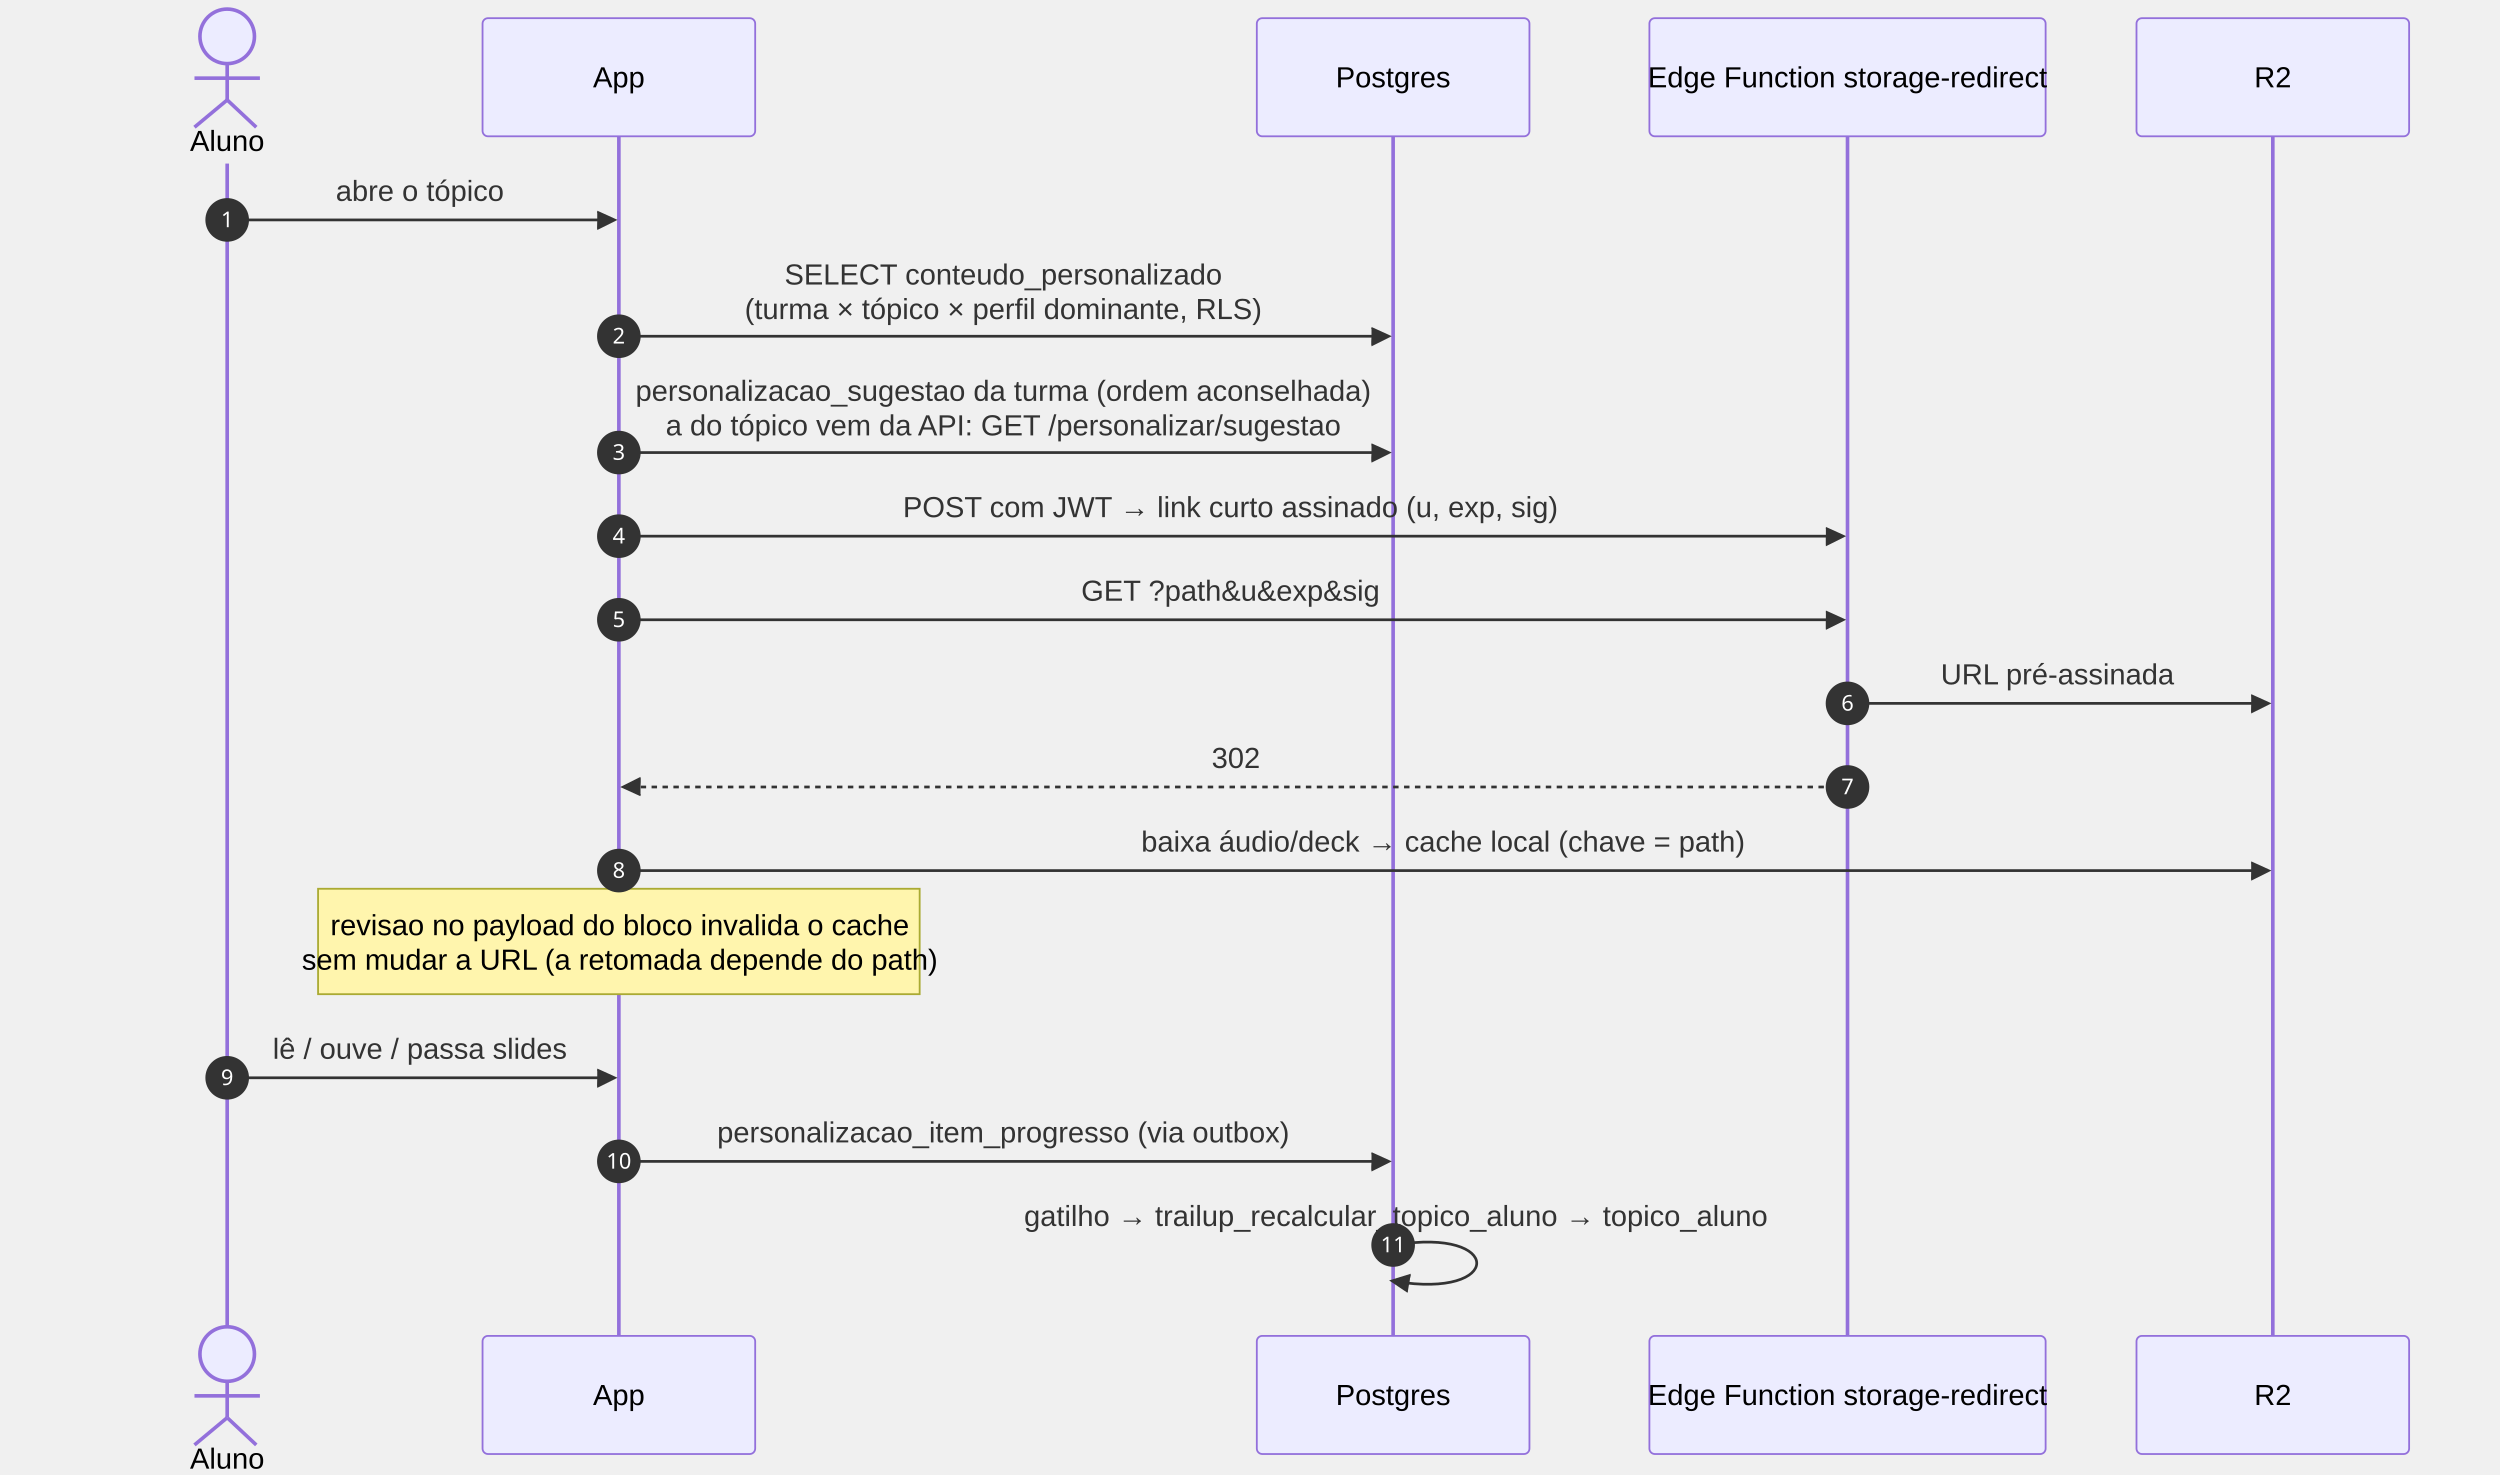
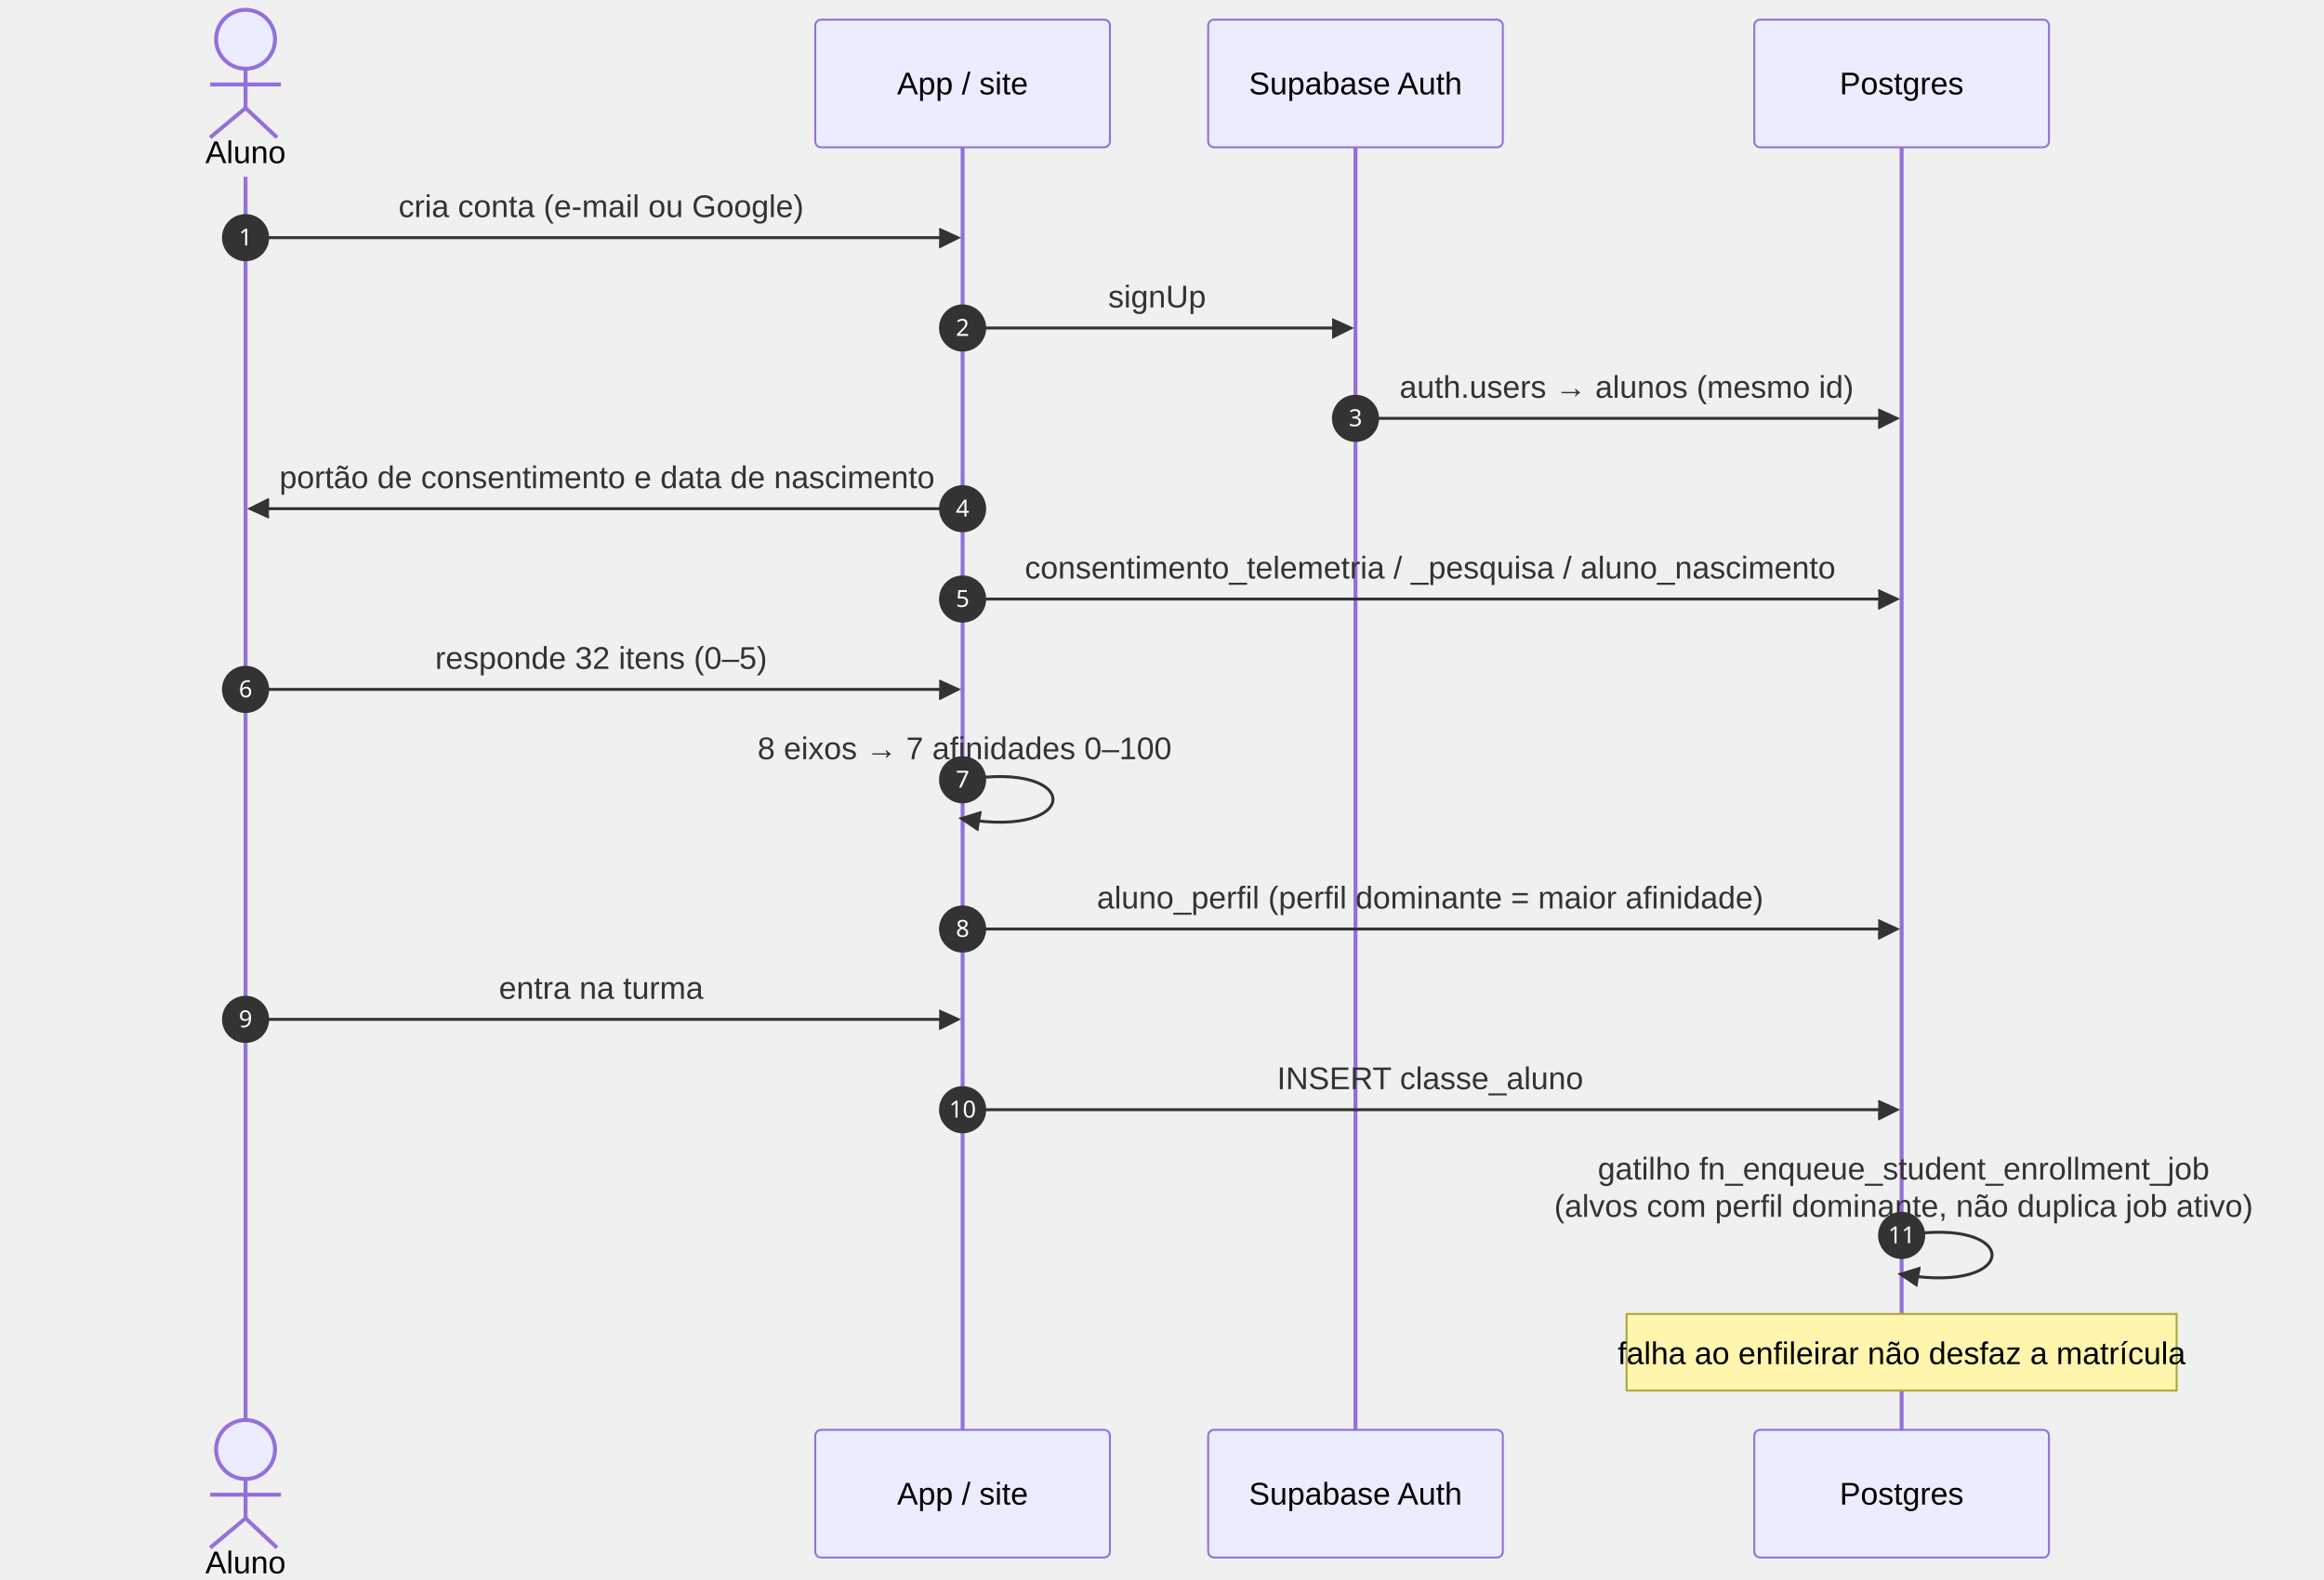
- <svg xmlns="http://www.w3.org/2000/svg" id="my-svg" width="100%" style="max-width: 1375.5px; background-color: white;" viewBox="-50 -10 1375.5 811" role="graphics-document document" aria-roledescription="sequence">
+ <svg xmlns="http://www.w3.org/2000/svg" id="my-svg" width="100%" style="max-width: 1183px; background-color: white;" viewBox="-50 -10 1183 804" role="graphics-document document" aria-roledescription="sequence">
  <g>
-     <rect x="1125.5" y="725" fill="#eaeaea" stroke="#666" width="150" height="65" name="R2" rx="3" ry="3" class="actor actor-bottom" />
-     <text x="1200.5" y="757.5" dominant-baseline="central" alignment-baseline="central" class="actor actor-box" style="text-anchor: middle; font-size: 16px; font-weight: 400;">
-       <tspan x="1200.5" dy="0">R2</tspan>
+     <rect x="843" y="718" fill="#eaeaea" stroke="#666" width="150" height="65" name="DB" rx="3" ry="3" class="actor actor-bottom" />
+     <text x="918" y="750.5" dominant-baseline="central" alignment-baseline="central" class="actor actor-box" style="text-anchor: middle; font-size: 16px; font-weight: 400;">
+       <tspan x="918" dy="0">Postgres</tspan>
    </text>
  </g>
  <g>
-     <rect x="857.5" y="725" fill="#eaeaea" stroke="#666" width="218" height="65" name="EF" rx="3" ry="3" class="actor actor-bottom" />
-     <text x="966.5" y="757.5" dominant-baseline="central" alignment-baseline="central" class="actor actor-box" style="text-anchor: middle; font-size: 16px; font-weight: 400;">
-       <tspan x="966.5" dy="0">Edge Function storage-redirect</tspan>
+     <rect x="565" y="718" fill="#eaeaea" stroke="#666" width="150" height="65" name="AUTH" rx="3" ry="3" class="actor actor-bottom" />
+     <text x="640" y="750.5" dominant-baseline="central" alignment-baseline="central" class="actor actor-box" style="text-anchor: middle; font-size: 16px; font-weight: 400;">
+       <tspan x="640" dy="0">Supabase Auth</tspan>
    </text>
  </g>
  <g>
-     <rect x="641.5" y="725" fill="#eaeaea" stroke="#666" width="150" height="65" name="DB" rx="3" ry="3" class="actor actor-bottom" />
-     <text x="716.5" y="757.5" dominant-baseline="central" alignment-baseline="central" class="actor actor-box" style="text-anchor: middle; font-size: 16px; font-weight: 400;">
-       <tspan x="716.5" dy="0">Postgres</tspan>
-     </text>
-   </g>
-   <g>
-     <rect x="215.5" y="725" fill="#eaeaea" stroke="#666" width="150" height="65" name="APP" rx="3" ry="3" class="actor actor-bottom" />
-     <text x="290.5" y="757.5" dominant-baseline="central" alignment-baseline="central" class="actor actor-box" style="text-anchor: middle; font-size: 16px; font-weight: 400;">
-       <tspan x="290.5" dy="0">App</tspan>
+     <rect x="365" y="718" fill="#eaeaea" stroke="#666" width="150" height="65" name="APP" rx="3" ry="3" class="actor actor-bottom" />
+     <text x="440" y="750.5" dominant-baseline="central" alignment-baseline="central" class="actor actor-box" style="text-anchor: middle; font-size: 16px; font-weight: 400;">
+       <tspan x="440" dy="0">App / site</tspan>
    </text>
  </g>
  <g />
  <g>
-     <line id="actor4" x1="1200.5" y1="65" x2="1200.5" y2="725" class="actor-line 200" stroke-width="0.5px" stroke="#999" name="R2" data-et="life-line" data-id="R2" />
-     <g id="root-4" data-et="participant" data-type="participant" data-id="R2">
-       <rect x="1125.5" y="0" fill="#eaeaea" stroke="#666" width="150" height="65" name="R2" rx="3" ry="3" class="actor actor-top" />
-       <text x="1200.5" y="32.5" dominant-baseline="central" alignment-baseline="central" class="actor actor-box" style="text-anchor: middle; font-size: 16px; font-weight: 400;">
-         <tspan x="1200.5" dy="0">R2</tspan>
+     <line id="actor3" x1="918" y1="65" x2="918" y2="718" class="actor-line 200" stroke-width="0.5px" stroke="#999" name="DB" data-et="life-line" data-id="DB" />
+     <g id="root-3" data-et="participant" data-type="participant" data-id="DB">
+       <rect x="843" y="0" fill="#eaeaea" stroke="#666" width="150" height="65" name="DB" rx="3" ry="3" class="actor actor-top" />
+       <text x="918" y="32.5" dominant-baseline="central" alignment-baseline="central" class="actor actor-box" style="text-anchor: middle; font-size: 16px; font-weight: 400;">
+         <tspan x="918" dy="0">Postgres</tspan>
      </text>
    </g>
  </g>
  <g>
-     <line id="actor3" x1="966.5" y1="65" x2="966.5" y2="725" class="actor-line 200" stroke-width="0.5px" stroke="#999" name="EF" data-et="life-line" data-id="EF" />
-     <g id="root-3" data-et="participant" data-type="participant" data-id="EF">
-       <rect x="857.5" y="0" fill="#eaeaea" stroke="#666" width="218" height="65" name="EF" rx="3" ry="3" class="actor actor-top" />
-       <text x="966.5" y="32.5" dominant-baseline="central" alignment-baseline="central" class="actor actor-box" style="text-anchor: middle; font-size: 16px; font-weight: 400;">
-         <tspan x="966.5" dy="0">Edge Function storage-redirect</tspan>
+     <line id="actor2" x1="640" y1="65" x2="640" y2="718" class="actor-line 200" stroke-width="0.5px" stroke="#999" name="AUTH" data-et="life-line" data-id="AUTH" />
+     <g id="root-2" data-et="participant" data-type="participant" data-id="AUTH">
+       <rect x="565" y="0" fill="#eaeaea" stroke="#666" width="150" height="65" name="AUTH" rx="3" ry="3" class="actor actor-top" />
+       <text x="640" y="32.5" dominant-baseline="central" alignment-baseline="central" class="actor actor-box" style="text-anchor: middle; font-size: 16px; font-weight: 400;">
+         <tspan x="640" dy="0">Supabase Auth</tspan>
      </text>
    </g>
  </g>
  <g>
-     <line id="actor2" x1="716.5" y1="65" x2="716.5" y2="725" class="actor-line 200" stroke-width="0.5px" stroke="#999" name="DB" data-et="life-line" data-id="DB" />
-     <g id="root-2" data-et="participant" data-type="participant" data-id="DB">
-       <rect x="641.5" y="0" fill="#eaeaea" stroke="#666" width="150" height="65" name="DB" rx="3" ry="3" class="actor actor-top" />
-       <text x="716.5" y="32.5" dominant-baseline="central" alignment-baseline="central" class="actor actor-box" style="text-anchor: middle; font-size: 16px; font-weight: 400;">
-         <tspan x="716.5" dy="0">Postgres</tspan>
+     <line id="actor1" x1="440" y1="65" x2="440" y2="718" class="actor-line 200" stroke-width="0.5px" stroke="#999" name="APP" data-et="life-line" data-id="APP" />
+     <g id="root-1" data-et="participant" data-type="participant" data-id="APP">
+       <rect x="365" y="0" fill="#eaeaea" stroke="#666" width="150" height="65" name="APP" rx="3" ry="3" class="actor actor-top" />
+       <text x="440" y="32.5" dominant-baseline="central" alignment-baseline="central" class="actor actor-box" style="text-anchor: middle; font-size: 16px; font-weight: 400;">
+         <tspan x="440" dy="0">App / site</tspan>
      </text>
    </g>
  </g>
  <g>
-     <line id="actor1" x1="290.5" y1="65" x2="290.5" y2="725" class="actor-line 200" stroke-width="0.5px" stroke="#999" name="APP" data-et="life-line" data-id="APP" />
-     <g id="root-1" data-et="participant" data-type="participant" data-id="APP">
-       <rect x="215.5" y="0" fill="#eaeaea" stroke="#666" width="150" height="65" name="APP" rx="3" ry="3" class="actor actor-top" />
-       <text x="290.5" y="32.5" dominant-baseline="central" alignment-baseline="central" class="actor actor-box" style="text-anchor: middle; font-size: 16px; font-weight: 400;">
-         <tspan x="290.5" dy="0">App</tspan>
-       </text>
-     </g>
-   </g>
-   <g>
-     <line id="actor0" x1="75" y1="80" x2="75" y2="725" class="actor-line 200" stroke-width="0.5px" stroke="#999" name="Al" data-et="life-line" data-id="Al" />
+     <line id="actor0" x1="75" y1="80" x2="75" y2="718" class="actor-line 200" stroke-width="0.5px" stroke="#999" name="Al" data-et="life-line" data-id="Al" />
  </g>
  <style>#my-svg{font-family:"trebuchet ms",verdana,arial,sans-serif;font-size:16px;fill:#333;}@keyframes edge-animation-frame{from{stroke-dashoffset:0;}}@keyframes dash{to{stroke-dashoffset:0;}}#my-svg .edge-animation-slow{stroke-dasharray:9,5!important;stroke-dashoffset:900;animation:dash 50s linear infinite;stroke-linecap:round;}#my-svg .edge-animation-fast{stroke-dasharray:9,5!important;stroke-dashoffset:900;animation:dash 20s linear infinite;stroke-linecap:round;}#my-svg .error-icon{fill:#552222;}#my-svg .error-text{fill:#552222;stroke:#552222;}#my-svg .edge-thickness-normal{stroke-width:1px;}#my-svg .edge-thickness-thick{stroke-width:3.5px;}#my-svg .edge-pattern-solid{stroke-dasharray:0;}#my-svg .edge-thickness-invisible{stroke-width:0;fill:none;}#my-svg .edge-pattern-dashed{stroke-dasharray:3;}#my-svg .edge-pattern-dotted{stroke-dasharray:2;}#my-svg .marker{fill:#333333;stroke:#333333;}#my-svg .marker.cross{stroke:#333333;}#my-svg svg{font-family:"trebuchet ms",verdana,arial,sans-serif;font-size:16px;}#my-svg p{margin:0;}#my-svg .actor{stroke:#9370DB;fill:#ECECFF;stroke-width:1;}#my-svg rect.actor.outer-path[data-look="neo"]{filter:drop-shadow(1px 2px 2px rgba(185, 185, 185, 1));}#my-svg rect.note[data-look="neo"]{stroke:#aaaa33;fill:#fff5ad;filter:drop-shadow(1px 2px 2px rgba(185, 185, 185, 1));}#my-svg text.actor&gt;tspan{fill:black;stroke:none;}#my-svg .actor-line{stroke:#9370DB;}#my-svg .innerArc{stroke-width:1.5;stroke-dasharray:none;}#my-svg .messageLine0{stroke-width:1.5;stroke-dasharray:none;stroke:#333;}#my-svg .messageLine1{stroke-width:1.5;stroke-dasharray:2,2;stroke:#333;}#my-svg [id$="-arrowhead"] path{fill:#333;stroke:#333;}#my-svg .sequenceNumber{fill:white;}#my-svg [id$="-sequencenumber"]{fill:#333;}#my-svg [id$="-crosshead"] path{fill:#333;stroke:#333;}#my-svg .messageText{fill:#333;stroke:none;}#my-svg .labelBox{stroke:#9370DB;fill:#ECECFF;filter:none;}#my-svg .labelText,#my-svg .labelText&gt;tspan{fill:black;stroke:none;}#my-svg .loopText,#my-svg .loopText&gt;tspan{fill:black;stroke:none;}#my-svg .sectionTitle,#my-svg .sectionTitle&gt;tspan{fill:black;stroke:none;}#my-svg .loopLine{stroke-width:2px;stroke-dasharray:2,2;stroke:#9370DB;fill:#9370DB;}#my-svg .note{stroke:#aaaa33;fill:#fff5ad;}#my-svg .noteText,#my-svg .noteText&gt;tspan{fill:black;stroke:none;font-weight:normal;}#my-svg .activation0{fill:#f4f4f4;stroke:#666;}#my-svg .activation1{fill:#f4f4f4;stroke:#666;}#my-svg .activation2{fill:#f4f4f4;stroke:#666;}#my-svg .actorPopupMenu{position:absolute;}#my-svg .actorPopupMenuPanel{position:absolute;fill:#ECECFF;box-shadow:0px 8px 16px 0px rgba(0,0,0,0.2);filter:drop-shadow(3px 5px 2px rgb(0 0 0 / 0.4));}#my-svg .actor-man circle,#my-svg line{fill:#ECECFF;stroke-width:2px;}#my-svg g rect.rect{filter:drop-shadow(1px 2px 2px rgba(185, 185, 185, 1));stroke:#9370DB;}#my-svg .node .neo-node{stroke:#9370DB;}#my-svg [data-look="neo"].node rect,#my-svg [data-look="neo"].cluster rect,#my-svg [data-look="neo"].node polygon{stroke:#9370DB;filter:drop-shadow(1px 2px 2px rgba(185, 185, 185, 1));}#my-svg [data-look="neo"].swimlane.cluster rect{filter:none;}#my-svg [data-look="neo"].node path{stroke:#9370DB;stroke-width:1px;}#my-svg [data-look="neo"].node .outer-path{filter:drop-shadow(1px 2px 2px rgba(185, 185, 185, 1));}#my-svg [data-look="neo"].node .neo-line path{stroke:#9370DB;filter:none;}#my-svg [data-look="neo"].node circle{stroke:#9370DB;filter:drop-shadow(1px 2px 2px rgba(185, 185, 185, 1));}#my-svg [data-look="neo"].node circle .state-start{fill:#000000;}#my-svg [data-look="neo"].icon-shape .icon{fill:#9370DB;filter:drop-shadow(1px 2px 2px rgba(185, 185, 185, 1));}#my-svg [data-look="neo"].icon-shape .icon-neo path{stroke:#9370DB;filter:drop-shadow(1px 2px 2px rgba(185, 185, 185, 1));}#my-svg :root{--mermaid-font-family:"trebuchet ms",verdana,arial,sans-serif;}</style>
  <g />
  <defs>
    <symbol id="my-svg-computer" width="24" height="24">
      <path transform="scale(.5)" d="M2 2v13h20v-13h-20zm18 11h-16v-9h16v9zm-10.228 6l.466-1h3.524l.467 1h-4.457zm14.228 3h-24l2-6h2.104l-1.33 4h18.45l-1.297-4h2.073l2 6zm-5-10h-14v-7h14v7z" />
    </symbol>
  </defs>
  <defs>
    <symbol id="my-svg-database" fill-rule="evenodd" clip-rule="evenodd">
      <path transform="scale(.5)" d="M12.258.001l.256.004.255.005.253.008.251.01.249.012.247.015.246.016.242.019.241.02.239.023.236.024.233.027.231.028.229.031.225.032.223.034.22.036.217.038.214.04.211.041.208.043.205.045.201.046.198.048.194.05.191.051.187.053.183.054.18.056.175.057.172.059.168.06.163.061.16.063.155.064.15.066.074.033.073.033.071.034.07.034.069.035.068.035.067.035.066.035.064.036.064.036.062.036.06.036.06.037.058.037.058.037.055.038.055.038.053.038.052.038.051.039.05.039.048.039.047.039.045.04.044.04.043.04.041.04.04.041.039.041.037.041.036.041.034.041.033.042.032.042.03.042.029.042.027.042.026.043.024.043.023.043.021.043.02.043.018.044.017.043.015.044.013.044.012.044.011.045.009.044.007.045.006.045.004.045.002.045.001.045v17l-.001.045-.002.045-.004.045-.006.045-.007.045-.009.044-.011.045-.012.044-.013.044-.015.044-.017.043-.018.044-.02.043-.021.043-.023.043-.024.043-.026.043-.027.042-.029.042-.03.042-.032.042-.033.042-.034.041-.036.041-.037.041-.039.041-.04.041-.041.04-.043.04-.044.04-.045.04-.047.039-.048.039-.05.039-.051.039-.052.038-.053.038-.055.038-.055.038-.058.037-.058.037-.06.037-.06.036-.062.036-.064.036-.064.036-.066.035-.067.035-.068.035-.069.035-.07.034-.071.034-.073.033-.074.033-.15.066-.155.064-.16.063-.163.061-.168.06-.172.059-.175.057-.18.056-.183.054-.187.053-.191.051-.194.05-.198.048-.201.046-.205.045-.208.043-.211.041-.214.04-.217.038-.22.036-.223.034-.225.032-.229.031-.231.028-.233.027-.236.024-.239.023-.241.02-.242.019-.246.016-.247.015-.249.012-.251.01-.253.008-.255.005-.256.004-.258.001-.258-.001-.256-.004-.255-.005-.253-.008-.251-.01-.249-.012-.247-.015-.245-.016-.243-.019-.241-.02-.238-.023-.236-.024-.234-.027-.231-.028-.228-.031-.226-.032-.223-.034-.22-.036-.217-.038-.214-.04-.211-.041-.208-.043-.204-.045-.201-.046-.198-.048-.195-.05-.19-.051-.187-.053-.184-.054-.179-.056-.176-.057-.172-.059-.167-.06-.164-.061-.159-.063-.155-.064-.151-.066-.074-.033-.072-.033-.072-.034-.07-.034-.069-.035-.068-.035-.067-.035-.066-.035-.064-.036-.063-.036-.062-.036-.061-.036-.06-.037-.058-.037-.057-.037-.056-.038-.055-.038-.053-.038-.052-.038-.051-.039-.049-.039-.049-.039-.046-.039-.046-.04-.044-.04-.043-.04-.041-.04-.04-.041-.039-.041-.037-.041-.036-.041-.034-.041-.033-.042-.032-.042-.03-.042-.029-.042-.027-.042-.026-.043-.024-.043-.023-.043-.021-.043-.02-.043-.018-.044-.017-.043-.015-.044-.013-.044-.012-.044-.011-.045-.009-.044-.007-.045-.006-.045-.004-.045-.002-.045-.001-.045v-17l.001-.045.002-.045.004-.045.006-.045.007-.045.009-.044.011-.045.012-.044.013-.044.015-.044.017-.043.018-.044.02-.043.021-.043.023-.043.024-.043.026-.043.027-.042.029-.042.03-.042.032-.042.033-.042.034-.041.036-.041.037-.041.039-.041.04-.041.041-.04.043-.04.044-.04.046-.04.046-.039.049-.039.049-.039.051-.039.052-.038.053-.038.055-.038.056-.038.057-.037.058-.037.06-.037.061-.036.062-.036.063-.036.064-.036.066-.035.067-.035.068-.035.069-.035.07-.034.072-.034.072-.033.074-.033.151-.066.155-.064.159-.063.164-.061.167-.06.172-.059.176-.057.179-.056.184-.054.187-.053.19-.051.195-.05.198-.048.201-.046.204-.045.208-.043.211-.041.214-.04.217-.038.22-.036.223-.034.226-.032.228-.031.231-.028.234-.027.236-.024.238-.023.241-.02.243-.019.245-.016.247-.015.249-.012.251-.01.253-.008.255-.005.256-.004.258-.001.258.001zm-9.258 20.499v.01l.001.021.003.021.004.022.005.021.006.022.007.022.009.023.01.022.011.023.012.023.013.023.015.023.016.024.017.023.018.024.019.024.021.024.022.025.023.024.024.025.052.049.056.05.061.051.066.051.07.051.075.051.079.052.084.052.088.052.092.052.097.052.102.051.105.052.11.052.114.051.119.051.123.051.127.05.131.05.135.05.139.048.144.049.147.047.152.047.155.047.16.045.163.045.167.043.171.043.176.041.178.041.183.039.187.039.19.037.194.035.197.035.202.033.204.031.209.03.212.029.216.027.219.025.222.024.226.021.23.02.233.018.236.016.24.015.243.012.246.01.249.008.253.005.256.004.259.001.26-.001.257-.004.254-.005.25-.008.247-.011.244-.012.241-.014.237-.016.233-.018.231-.021.226-.021.224-.024.22-.026.216-.027.212-.028.21-.031.205-.031.202-.034.198-.034.194-.036.191-.037.187-.039.183-.04.179-.04.175-.042.172-.043.168-.044.163-.045.16-.046.155-.046.152-.047.148-.048.143-.049.139-.049.136-.05.131-.05.126-.05.123-.051.118-.052.114-.051.11-.052.106-.052.101-.052.096-.052.092-.052.088-.053.083-.051.079-.052.074-.052.07-.051.065-.051.06-.051.056-.05.051-.05.023-.024.023-.025.021-.024.02-.024.019-.024.018-.024.017-.024.015-.023.014-.024.013-.023.012-.023.01-.023.01-.022.008-.022.006-.022.006-.022.004-.022.004-.021.001-.021.001-.021v-4.127l-.077.055-.08.053-.083.054-.085.053-.087.052-.09.052-.093.051-.095.05-.097.05-.1.049-.102.049-.105.048-.106.047-.109.047-.111.046-.114.045-.115.045-.118.044-.12.043-.122.042-.124.042-.126.041-.128.04-.13.04-.132.038-.134.038-.135.037-.138.037-.139.035-.142.035-.143.034-.144.033-.147.032-.148.031-.15.03-.151.03-.153.029-.154.027-.156.027-.158.026-.159.025-.161.024-.162.023-.163.022-.165.021-.166.02-.167.019-.169.018-.169.017-.171.016-.173.015-.173.014-.175.013-.175.012-.177.011-.178.01-.179.008-.179.008-.181.006-.182.005-.182.004-.184.003-.184.002h-.37l-.184-.002-.184-.003-.182-.004-.182-.005-.181-.006-.179-.008-.179-.008-.178-.01-.176-.011-.176-.012-.175-.013-.173-.014-.172-.015-.171-.016-.17-.017-.169-.018-.167-.019-.166-.02-.165-.021-.163-.022-.162-.023-.161-.024-.159-.025-.157-.026-.156-.027-.155-.027-.153-.029-.151-.03-.15-.03-.148-.031-.146-.032-.145-.033-.143-.034-.141-.035-.14-.035-.137-.037-.136-.037-.134-.038-.132-.038-.13-.04-.128-.04-.126-.041-.124-.042-.122-.042-.12-.044-.117-.043-.116-.045-.113-.045-.112-.046-.109-.047-.106-.047-.105-.048-.102-.049-.1-.049-.097-.05-.095-.05-.093-.052-.09-.051-.087-.052-.085-.053-.083-.054-.08-.054-.077-.054v4.127zm0-5.654v.011l.001.021.003.021.004.021.005.022.006.022.007.022.009.022.01.022.011.023.012.023.013.023.015.024.016.023.017.024.018.024.019.024.021.024.022.024.023.025.024.024.052.05.056.05.061.05.066.051.07.051.075.052.079.051.084.052.088.052.092.052.097.052.102.052.105.052.11.051.114.051.119.052.123.05.127.051.131.05.135.049.139.049.144.048.147.048.152.047.155.046.16.045.163.045.167.044.171.042.176.042.178.04.183.04.187.038.19.037.194.036.197.034.202.033.204.032.209.03.212.028.216.027.219.025.222.024.226.022.23.02.233.018.236.016.24.014.243.012.246.01.249.008.253.006.256.003.259.001.26-.001.257-.003.254-.006.25-.008.247-.01.244-.012.241-.015.237-.016.233-.018.231-.02.226-.022.224-.024.22-.025.216-.027.212-.029.21-.03.205-.032.202-.033.198-.035.194-.036.191-.037.187-.039.183-.039.179-.041.175-.042.172-.043.168-.044.163-.045.16-.045.155-.047.152-.047.148-.048.143-.048.139-.05.136-.049.131-.05.126-.051.123-.051.118-.051.114-.052.11-.052.106-.052.101-.052.096-.052.092-.052.088-.052.083-.052.079-.052.074-.051.07-.052.065-.051.06-.05.056-.051.051-.049.023-.025.023-.024.021-.025.02-.024.019-.024.018-.024.017-.024.015-.023.014-.023.013-.024.012-.022.01-.023.01-.023.008-.022.006-.022.006-.022.004-.021.004-.022.001-.021.001-.021v-4.139l-.077.054-.08.054-.083.054-.085.052-.087.053-.09.051-.093.051-.095.051-.097.05-.1.049-.102.049-.105.048-.106.047-.109.047-.111.046-.114.045-.115.044-.118.044-.12.044-.122.042-.124.042-.126.041-.128.04-.13.039-.132.039-.134.038-.135.037-.138.036-.139.036-.142.035-.143.033-.144.033-.147.033-.148.031-.15.03-.151.03-.153.028-.154.028-.156.027-.158.026-.159.025-.161.024-.162.023-.163.022-.165.021-.166.02-.167.019-.169.018-.169.017-.171.016-.173.015-.173.014-.175.013-.175.012-.177.011-.178.009-.179.009-.179.007-.181.007-.182.005-.182.004-.184.003-.184.002h-.37l-.184-.002-.184-.003-.182-.004-.182-.005-.181-.007-.179-.007-.179-.009-.178-.009-.176-.011-.176-.012-.175-.013-.173-.014-.172-.015-.171-.016-.17-.017-.169-.018-.167-.019-.166-.02-.165-.021-.163-.022-.162-.023-.161-.024-.159-.025-.157-.026-.156-.027-.155-.028-.153-.028-.151-.03-.15-.03-.148-.031-.146-.033-.145-.033-.143-.033-.141-.035-.14-.036-.137-.036-.136-.037-.134-.038-.132-.039-.13-.039-.128-.04-.126-.041-.124-.042-.122-.043-.12-.043-.117-.044-.116-.044-.113-.046-.112-.046-.109-.046-.106-.047-.105-.048-.102-.049-.1-.049-.097-.05-.095-.051-.093-.051-.09-.051-.087-.053-.085-.052-.083-.054-.08-.054-.077-.054v4.139zm0-5.666v.011l.001.02.003.022.004.021.005.022.006.021.007.022.009.023.01.022.011.023.012.023.013.023.015.023.016.024.017.024.018.023.019.024.021.025.022.024.023.024.024.025.052.05.056.05.061.05.066.051.07.051.075.052.079.051.084.052.088.052.092.052.097.052.102.052.105.051.11.052.114.051.119.051.123.051.127.05.131.05.135.05.139.049.144.048.147.048.152.047.155.046.16.045.163.045.167.043.171.043.176.042.178.04.183.04.187.038.19.037.194.036.197.034.202.033.204.032.209.03.212.028.216.027.219.025.222.024.226.021.23.02.233.018.236.017.24.014.243.012.246.01.249.008.253.006.256.003.259.001.26-.001.257-.003.254-.006.25-.008.247-.01.244-.013.241-.014.237-.016.233-.018.231-.02.226-.022.224-.024.22-.025.216-.027.212-.029.21-.03.205-.032.202-.033.198-.035.194-.036.191-.037.187-.039.183-.039.179-.041.175-.042.172-.043.168-.044.163-.045.16-.045.155-.047.152-.047.148-.048.143-.049.139-.049.136-.049.131-.051.126-.05.123-.051.118-.052.114-.051.11-.052.106-.052.101-.052.096-.052.092-.052.088-.052.083-.052.079-.052.074-.052.07-.051.065-.051.06-.051.056-.05.051-.049.023-.025.023-.025.021-.024.02-.024.019-.024.018-.024.017-.024.015-.023.014-.024.013-.023.012-.023.01-.022.01-.023.008-.022.006-.022.006-.022.004-.022.004-.021.001-.021.001-.021v-4.153l-.077.054-.08.054-.083.053-.085.053-.087.053-.09.051-.093.051-.095.051-.097.05-.1.049-.102.048-.105.048-.106.048-.109.046-.111.046-.114.046-.115.044-.118.044-.12.043-.122.043-.124.042-.126.041-.128.04-.13.039-.132.039-.134.038-.135.037-.138.036-.139.036-.142.034-.143.034-.144.033-.147.032-.148.032-.15.03-.151.03-.153.028-.154.028-.156.027-.158.026-.159.024-.161.024-.162.023-.163.023-.165.021-.166.02-.167.019-.169.018-.169.017-.171.016-.173.015-.173.014-.175.013-.175.012-.177.01-.178.01-.179.009-.179.007-.181.006-.182.006-.182.004-.184.003-.184.001-.185.001-.185-.001-.184-.001-.184-.003-.182-.004-.182-.006-.181-.006-.179-.007-.179-.009-.178-.01-.176-.01-.176-.012-.175-.013-.173-.014-.172-.015-.171-.016-.17-.017-.169-.018-.167-.019-.166-.02-.165-.021-.163-.023-.162-.023-.161-.024-.159-.024-.157-.026-.156-.027-.155-.028-.153-.028-.151-.03-.15-.03-.148-.032-.146-.032-.145-.033-.143-.034-.141-.034-.14-.036-.137-.036-.136-.037-.134-.038-.132-.039-.13-.039-.128-.041-.126-.041-.124-.041-.122-.043-.12-.043-.117-.044-.116-.044-.113-.046-.112-.046-.109-.046-.106-.048-.105-.048-.102-.048-.1-.05-.097-.049-.095-.051-.093-.051-.09-.052-.087-.052-.085-.053-.083-.053-.08-.054-.077-.054v4.153zm8.74-8.179l-.257.004-.254.005-.25.008-.247.011-.244.012-.241.014-.237.016-.233.018-.231.021-.226.022-.224.023-.22.026-.216.027-.212.028-.21.031-.205.032-.202.033-.198.034-.194.036-.191.038-.187.038-.183.04-.179.041-.175.042-.172.043-.168.043-.163.045-.16.046-.155.046-.152.048-.148.048-.143.048-.139.049-.136.05-.131.05-.126.051-.123.051-.118.051-.114.052-.11.052-.106.052-.101.052-.096.052-.092.052-.088.052-.083.052-.079.052-.074.051-.07.052-.065.051-.06.05-.056.05-.051.05-.023.025-.023.024-.021.024-.02.025-.019.024-.018.024-.017.023-.015.024-.014.023-.013.023-.012.023-.01.023-.01.022-.008.022-.006.023-.006.021-.004.022-.004.021-.001.021-.001.021.001.021.001.021.004.021.004.022.006.021.006.023.008.022.01.022.01.023.012.023.013.023.014.023.015.024.017.023.018.024.019.024.02.025.021.024.023.024.023.025.051.05.056.05.06.05.065.051.07.052.074.051.079.052.083.052.088.052.092.052.096.052.101.052.106.052.11.052.114.052.118.051.123.051.126.051.131.05.136.05.139.049.143.048.148.048.152.048.155.046.16.046.163.045.168.043.172.043.175.042.179.041.183.04.187.038.191.038.194.036.198.034.202.033.205.032.21.031.212.028.216.027.22.026.224.023.226.022.231.021.233.018.237.016.241.014.244.012.247.011.25.008.254.005.257.004.26.001.26-.001.257-.004.254-.005.25-.008.247-.011.244-.012.241-.014.237-.016.233-.018.231-.021.226-.022.224-.023.22-.026.216-.027.212-.028.21-.031.205-.032.202-.033.198-.034.194-.036.191-.038.187-.038.183-.04.179-.041.175-.042.172-.043.168-.043.163-.045.16-.046.155-.046.152-.048.148-.048.143-.048.139-.049.136-.05.131-.05.126-.051.123-.051.118-.051.114-.052.11-.052.106-.052.101-.052.096-.052.092-.052.088-.052.083-.052.079-.052.074-.051.07-.052.065-.051.06-.05.056-.05.051-.05.023-.025.023-.024.021-.024.02-.025.019-.024.018-.024.017-.023.015-.024.014-.023.013-.023.012-.023.01-.023.01-.022.008-.022.006-.023.006-.021.004-.022.004-.021.001-.021.001-.021-.001-.021-.001-.021-.004-.021-.004-.022-.006-.021-.006-.023-.008-.022-.01-.022-.01-.023-.012-.023-.013-.023-.014-.023-.015-.024-.017-.023-.018-.024-.019-.024-.02-.025-.021-.024-.023-.024-.023-.025-.051-.05-.056-.05-.06-.05-.065-.051-.07-.052-.074-.051-.079-.052-.083-.052-.088-.052-.092-.052-.096-.052-.101-.052-.106-.052-.11-.052-.114-.052-.118-.051-.123-.051-.126-.051-.131-.05-.136-.05-.139-.049-.143-.048-.148-.048-.152-.048-.155-.046-.16-.046-.163-.045-.168-.043-.172-.043-.175-.042-.179-.041-.183-.04-.187-.038-.191-.038-.194-.036-.198-.034-.202-.033-.205-.032-.21-.031-.212-.028-.216-.027-.22-.026-.224-.023-.226-.022-.231-.021-.233-.018-.237-.016-.241-.014-.244-.012-.247-.011-.25-.008-.254-.005-.257-.004-.26-.001-.26.001z" />
    </symbol>
  </defs>
  <defs>
    <symbol id="my-svg-clock" width="24" height="24">
      <path transform="scale(.5)" d="M12 2c5.514 0 10 4.486 10 10s-4.486 10-10 10-10-4.486-10-10 4.486-10 10-10zm0-2c-6.627 0-12 5.373-12 12s5.373 12 12 12 12-5.373 12-12-5.373-12-12-12zm5.848 12.459c.202.038.202.333.001.372-1.907.361-6.045 1.111-6.547 1.111-.719 0-1.301-.582-1.301-1.301 0-.512.77-5.447 1.125-7.445.034-.192.312-.181.343.014l.985 6.238 5.394 1.011z" />
    </symbol>
  </defs>
  <defs>
    <marker id="my-svg-arrowhead" refX="7.9" refY="5" markerUnits="userSpaceOnUse" markerWidth="12" markerHeight="12" orient="auto-start-reverse">
      <path d="M -1 0 L 10 5 L 0 10 z" />
    </marker>
  </defs>
  <defs>
    <marker id="my-svg-crosshead" markerWidth="15" markerHeight="8" orient="auto" refX="4" refY="4.5">
      <path fill="none" stroke="#000000" stroke-width="1pt" d="M 1,2 L 6,7 M 6,2 L 1,7" style="stroke-dasharray: 0, 0;" />
    </marker>
  </defs>
  <defs>
    <marker id="my-svg-filled-head" refX="15.5" refY="7" markerWidth="20" markerHeight="28" orient="auto">
      <path d="M 18,7 L9,13 L14,7 L9,1 Z" />
    </marker>
  </defs>
  <defs>
    <marker id="my-svg-sequencenumber" refX="15" refY="15" markerWidth="60" markerHeight="40" orient="auto">
      <circle cx="15" cy="15" r="6" />
    </marker>
  </defs>
  <defs>
    <marker id="my-svg-solidTopArrowHead" refX="7.9" refY="7.25" markerUnits="userSpaceOnUse" markerWidth="12" markerHeight="12" orient="auto-start-reverse">
      <path d="M 0 0 L 10 8 L 0 8 z" />
    </marker>
  </defs>
  <defs>
    <marker id="my-svg-solidBottomArrowHead" refX="7.9" refY="0.75" markerUnits="userSpaceOnUse" markerWidth="12" markerHeight="12" orient="auto-start-reverse">
      <path d="M 0 0 L 10 0 L 0 8 z" />
    </marker>
  </defs>
  <defs>
    <marker id="my-svg-stickTopArrowHead" refX="7.5" refY="7" markerUnits="userSpaceOnUse" markerWidth="12" markerHeight="12" orient="auto-start-reverse">
      <path d="M 0 0 L 7 7" stroke="black" stroke-width="1.5" fill="none" />
    </marker>
  </defs>
  <defs>
    <marker id="my-svg-stickBottomArrowHead" refX="7.5" refY="0" markerUnits="userSpaceOnUse" markerWidth="12" markerHeight="12" orient="auto-start-reverse">
      <path d="M 0 7 L 7 0" stroke="black" stroke-width="1.5" fill="none" />
    </marker>
  </defs>
-   <g data-et="note" data-id="i9">
-     <rect x="125" y="479" fill="#EDF2AE" stroke="#666" width="331" height="58" class="note" />
-     <text x="291" y="484" text-anchor="middle" dominant-baseline="middle" alignment-baseline="middle" class="noteText" dy="1em" style="font-size: 16px; font-weight: 400;">
-       <tspan x="291">revisao no payload do bloco invalida o cache</tspan>
-     </text>
-     <text x="291" y="503" text-anchor="middle" dominant-baseline="middle" alignment-baseline="middle" class="noteText" dy="1em" style="font-size: 16px; font-weight: 400;">
-       <tspan x="291">sem mudar a URL (a retomada depende do path)</tspan>
+   <g data-et="note" data-id="i12">
+     <rect x="778" y="659" fill="#EDF2AE" stroke="#666" width="280" height="39" class="note" />
+     <text x="918" y="664" text-anchor="middle" dominant-baseline="middle" alignment-baseline="middle" class="noteText" dy="1em" style="font-size: 16px; font-weight: 400;">
+       <tspan x="918">falha ao enfileirar não desfaz a matrícula</tspan>
    </text>
  </g>
  <g class="actor-man actor-top" name="Al" data-et="participant" data-type="actor" data-id="Al" style="stroke: rgb(147, 112, 219);">
    <line id="actor-man-torso0" x1="75" y1="25" x2="75" y2="45" />
    <line id="actor-man-arms0" x1="57" y1="33" x2="93" y2="33" />
    <line x1="57" y1="60" x2="75" y2="45" />
    <line x1="75" y1="45" x2="91" y2="60" />
    <circle cx="75" cy="10" r="15" width="150" height="65" />
    <text x="75" y="67.5" dominant-baseline="central" alignment-baseline="central" class="actor actor-man" style="text-anchor: middle; font-size: 16px; font-weight: 400;">
      <tspan x="75" dy="0">Aluno</tspan>
    </text>
  </g>
-   <text x="181" y="80" text-anchor="middle" dominant-baseline="middle" alignment-baseline="middle" class="messageText" dy="1em" style="font-size: 16px; font-weight: 400;">abre o tópico</text>
-   <line x1="82" y1="111" x2="286.5" y2="111" class="messageLine0" data-et="message" data-id="i1" data-from="Al" data-to="APP" stroke-width="2" stroke="none" marker-end="url(#my-svg-arrowhead)" style="fill: none;" />
+   <text x="256" y="80" text-anchor="middle" dominant-baseline="middle" alignment-baseline="middle" class="messageText" dy="1em" style="font-size: 16px; font-weight: 400;">cria conta (e-mail ou Google)</text>
+   <line x1="82" y1="111" x2="436" y2="111" class="messageLine0" data-et="message" data-id="i1" data-from="Al" data-to="APP" stroke-width="2" stroke="none" marker-end="url(#my-svg-arrowhead)" style="fill: none;" />
  <line x1="75" y1="111" x2="75" y2="111" stroke-width="0" marker-start="url(#my-svg-sequencenumber)" />
  <text x="75" y="115" font-family="sans-serif" font-size="12px" text-anchor="middle" class="sequenceNumber">1</text>
-   <text x="502" y="126" text-anchor="middle" dominant-baseline="middle" alignment-baseline="middle" class="messageText" dy="1em" style="font-size: 16px; font-weight: 400;">SELECT conteudo_personalizado</text>
-   <text x="502" y="145" text-anchor="middle" dominant-baseline="middle" alignment-baseline="middle" class="messageText" dy="1em" style="font-size: 16px; font-weight: 400;">(turma × tópico × perfil dominante, RLS)</text>
-   <line x1="297.5" y1="175" x2="712.5" y2="175" class="messageLine0" data-et="message" data-id="i2" data-from="APP" data-to="DB" stroke-width="2" stroke="none" marker-end="url(#my-svg-arrowhead)" style="fill: none;" />
-   <line x1="290.5" y1="175" x2="290.5" y2="175" stroke-width="0" marker-start="url(#my-svg-sequencenumber)" />
-   <text x="290.5" y="179" font-family="sans-serif" font-size="12px" text-anchor="middle" class="sequenceNumber">2</text>
-   <text x="502" y="190" text-anchor="middle" dominant-baseline="middle" alignment-baseline="middle" class="messageText" dy="1em" style="font-size: 16px; font-weight: 400;">personalizacao_sugestao da turma (ordem aconselhada)</text>
-   <text x="502" y="209" text-anchor="middle" dominant-baseline="middle" alignment-baseline="middle" class="messageText" dy="1em" style="font-size: 16px; font-weight: 400;">a do tópico vem da API: GET /personalizar/sugestao</text>
-   <line x1="297.5" y1="239" x2="712.5" y2="239" class="messageLine0" data-et="message" data-id="i3" data-from="APP" data-to="DB" stroke-width="2" stroke="none" marker-end="url(#my-svg-arrowhead)" style="fill: none;" />
-   <line x1="290.5" y1="239" x2="290.5" y2="239" stroke-width="0" marker-start="url(#my-svg-sequencenumber)" />
-   <text x="290.5" y="243" font-family="sans-serif" font-size="12px" text-anchor="middle" class="sequenceNumber">3</text>
-   <text x="627" y="254" text-anchor="middle" dominant-baseline="middle" alignment-baseline="middle" class="messageText" dy="1em" style="font-size: 16px; font-weight: 400;">POST com JWT → link curto assinado (u, exp, sig)</text>
-   <line x1="297.5" y1="285" x2="962.5" y2="285" class="messageLine0" data-et="message" data-id="i4" data-from="APP" data-to="EF" stroke-width="2" stroke="none" marker-end="url(#my-svg-arrowhead)" style="fill: none;" />
-   <line x1="290.5" y1="285" x2="290.5" y2="285" stroke-width="0" marker-start="url(#my-svg-sequencenumber)" />
-   <text x="290.5" y="289" font-family="sans-serif" font-size="12px" text-anchor="middle" class="sequenceNumber">4</text>
-   <text x="627" y="300" text-anchor="middle" dominant-baseline="middle" alignment-baseline="middle" class="messageText" dy="1em" style="font-size: 16px; font-weight: 400;">GET ?path&amp;u&amp;exp&amp;sig</text>
-   <line x1="297.5" y1="331" x2="962.5" y2="331" class="messageLine0" data-et="message" data-id="i5" data-from="APP" data-to="EF" stroke-width="2" stroke="none" marker-end="url(#my-svg-arrowhead)" style="fill: none;" />
-   <line x1="290.5" y1="331" x2="290.5" y2="331" stroke-width="0" marker-start="url(#my-svg-sequencenumber)" />
-   <text x="290.5" y="335" font-family="sans-serif" font-size="12px" text-anchor="middle" class="sequenceNumber">5</text>
-   <text x="1082" y="346" text-anchor="middle" dominant-baseline="middle" alignment-baseline="middle" class="messageText" dy="1em" style="font-size: 16px; font-weight: 400;">URL pré-assinada</text>
-   <line x1="973.5" y1="377" x2="1196.5" y2="377" class="messageLine0" data-et="message" data-id="i6" data-from="EF" data-to="R2" stroke-width="2" stroke="none" marker-end="url(#my-svg-arrowhead)" style="fill: none;" />
-   <line x1="966.5" y1="377" x2="966.5" y2="377" stroke-width="0" marker-start="url(#my-svg-sequencenumber)" />
-   <text x="966.5" y="381" font-family="sans-serif" font-size="12px" text-anchor="middle" class="sequenceNumber">6</text>
-   <text x="630" y="392" text-anchor="middle" dominant-baseline="middle" alignment-baseline="middle" class="messageText" dy="1em" style="font-size: 16px; font-weight: 400;">302</text>
-   <line x1="971.5" y1="423" x2="294.5" y2="423" class="messageLine1" data-et="message" data-id="i7" data-from="EF" data-to="APP" stroke-width="2" stroke="none" marker-end="url(#my-svg-arrowhead)" style="stroke-dasharray: 3, 3; fill: none;" />
-   <line x1="966.5" y1="423" x2="966.5" y2="423" stroke-width="0" marker-start="url(#my-svg-sequencenumber)" />
-   <text x="966.5" y="427" font-family="sans-serif" font-size="12px" text-anchor="middle" class="sequenceNumber">7</text>
-   <text x="744" y="438" text-anchor="middle" dominant-baseline="middle" alignment-baseline="middle" class="messageText" dy="1em" style="font-size: 16px; font-weight: 400;">baixa áudio/deck → cache local (chave = path)</text>
-   <line x1="297.5" y1="469" x2="1196.5" y2="469" class="messageLine0" data-et="message" data-id="i8" data-from="APP" data-to="R2" stroke-width="2" stroke="none" marker-end="url(#my-svg-arrowhead)" style="fill: none;" />
-   <line x1="290.5" y1="469" x2="290.5" y2="469" stroke-width="0" marker-start="url(#my-svg-sequencenumber)" />
-   <text x="290.5" y="473" font-family="sans-serif" font-size="12px" text-anchor="middle" class="sequenceNumber">8</text>
-   <text x="181" y="552" text-anchor="middle" dominant-baseline="middle" alignment-baseline="middle" class="messageText" dy="1em" style="font-size: 16px; font-weight: 400;">lê / ouve / passa slides</text>
-   <line x1="82" y1="583" x2="286.5" y2="583" class="messageLine0" data-et="message" data-id="i10" data-from="Al" data-to="APP" stroke-width="2" stroke="none" marker-end="url(#my-svg-arrowhead)" style="fill: none;" />
-   <line x1="75" y1="583" x2="75" y2="583" stroke-width="0" marker-start="url(#my-svg-sequencenumber)" />
-   <text x="75" y="587" font-family="sans-serif" font-size="12px" text-anchor="middle" class="sequenceNumber">9</text>
-   <text x="502" y="598" text-anchor="middle" dominant-baseline="middle" alignment-baseline="middle" class="messageText" dy="1em" style="font-size: 16px; font-weight: 400;">personalizacao_item_progresso (via outbox)</text>
-   <line x1="297.5" y1="629" x2="712.5" y2="629" class="messageLine0" data-et="message" data-id="i11" data-from="APP" data-to="DB" stroke-width="2" stroke="none" marker-end="url(#my-svg-arrowhead)" style="fill: none;" />
-   <line x1="290.5" y1="629" x2="290.5" y2="629" stroke-width="0" marker-start="url(#my-svg-sequencenumber)" />
-   <text x="290.5" y="633" font-family="sans-serif" font-size="12px" text-anchor="middle" class="sequenceNumber">10</text>
-   <text x="718" y="644" text-anchor="middle" dominant-baseline="middle" alignment-baseline="middle" class="messageText" dy="1em" style="font-size: 16px; font-weight: 400;">gatilho → trailup_recalcular_topico_aluno → topico_aluno</text>
-   <path d="M 717.5,675 C 777.5,665 777.5,705 717.5,695" class="messageLine0" data-et="message" data-id="i12" data-from="DB" data-to="DB" stroke-width="2" stroke="none" marker-end="url(#my-svg-arrowhead)" x1="723.5" style="fill: none;" />
-   <line x1="716.5" y1="675" x2="716.5" y2="675" stroke-width="0" marker-start="url(#my-svg-sequencenumber)" />
-   <text x="716.5" y="679" font-family="sans-serif" font-size="12px" text-anchor="middle" class="sequenceNumber">11</text>
+   <text x="539" y="126" text-anchor="middle" dominant-baseline="middle" alignment-baseline="middle" class="messageText" dy="1em" style="font-size: 16px; font-weight: 400;">signUp</text>
+   <line x1="447" y1="157" x2="636" y2="157" class="messageLine0" data-et="message" data-id="i2" data-from="APP" data-to="AUTH" stroke-width="2" stroke="none" marker-end="url(#my-svg-arrowhead)" style="fill: none;" />
+   <line x1="440" y1="157" x2="440" y2="157" stroke-width="0" marker-start="url(#my-svg-sequencenumber)" />
+   <text x="440" y="161" font-family="sans-serif" font-size="12px" text-anchor="middle" class="sequenceNumber">2</text>
+   <text x="778" y="172" text-anchor="middle" dominant-baseline="middle" alignment-baseline="middle" class="messageText" dy="1em" style="font-size: 16px; font-weight: 400;">auth.users → alunos (mesmo id)</text>
+   <line x1="647" y1="203" x2="914" y2="203" class="messageLine0" data-et="message" data-id="i3" data-from="AUTH" data-to="DB" stroke-width="2" stroke="none" marker-end="url(#my-svg-arrowhead)" style="fill: none;" />
+   <line x1="640" y1="203" x2="640" y2="203" stroke-width="0" marker-start="url(#my-svg-sequencenumber)" />
+   <text x="640" y="207" font-family="sans-serif" font-size="12px" text-anchor="middle" class="sequenceNumber">3</text>
+   <text x="259" y="218" text-anchor="middle" dominant-baseline="middle" alignment-baseline="middle" class="messageText" dy="1em" style="font-size: 16px; font-weight: 400;">portão de consentimento e data de nascimento</text>
+   <line x1="445" y1="249" x2="79" y2="249" class="messageLine0" data-et="message" data-id="i4" data-from="APP" data-to="Al" stroke-width="2" stroke="none" marker-end="url(#my-svg-arrowhead)" style="fill: none;" />
+   <line x1="440" y1="249" x2="440" y2="249" stroke-width="0" marker-start="url(#my-svg-sequencenumber)" />
+   <text x="440" y="253" font-family="sans-serif" font-size="12px" text-anchor="middle" class="sequenceNumber">4</text>
+   <text x="678" y="264" text-anchor="middle" dominant-baseline="middle" alignment-baseline="middle" class="messageText" dy="1em" style="font-size: 16px; font-weight: 400;">consentimento_telemetria / _pesquisa / aluno_nascimento</text>
+   <line x1="447" y1="295" x2="914" y2="295" class="messageLine0" data-et="message" data-id="i5" data-from="APP" data-to="DB" stroke-width="2" stroke="none" marker-end="url(#my-svg-arrowhead)" style="fill: none;" />
+   <line x1="440" y1="295" x2="440" y2="295" stroke-width="0" marker-start="url(#my-svg-sequencenumber)" />
+   <text x="440" y="299" font-family="sans-serif" font-size="12px" text-anchor="middle" class="sequenceNumber">5</text>
+   <text x="256" y="310" text-anchor="middle" dominant-baseline="middle" alignment-baseline="middle" class="messageText" dy="1em" style="font-size: 16px; font-weight: 400;">responde 32 itens (0–5)</text>
+   <line x1="82" y1="341" x2="436" y2="341" class="messageLine0" data-et="message" data-id="i6" data-from="Al" data-to="APP" stroke-width="2" stroke="none" marker-end="url(#my-svg-arrowhead)" style="fill: none;" />
+   <line x1="75" y1="341" x2="75" y2="341" stroke-width="0" marker-start="url(#my-svg-sequencenumber)" />
+   <text x="75" y="345" font-family="sans-serif" font-size="12px" text-anchor="middle" class="sequenceNumber">6</text>
+   <text x="441" y="356" text-anchor="middle" dominant-baseline="middle" alignment-baseline="middle" class="messageText" dy="1em" style="font-size: 16px; font-weight: 400;">8 eixos → 7 afinidades 0–100</text>
+   <path d="M 441,387 C 501,377 501,417 441,407" class="messageLine0" data-et="message" data-id="i7" data-from="APP" data-to="APP" stroke-width="2" stroke="none" marker-end="url(#my-svg-arrowhead)" x1="447" style="fill: none;" />
+   <line x1="440" y1="387" x2="440" y2="387" stroke-width="0" marker-start="url(#my-svg-sequencenumber)" />
+   <text x="440" y="391" font-family="sans-serif" font-size="12px" text-anchor="middle" class="sequenceNumber">7</text>
+   <text x="678" y="432" text-anchor="middle" dominant-baseline="middle" alignment-baseline="middle" class="messageText" dy="1em" style="font-size: 16px; font-weight: 400;">aluno_perfil (perfil dominante = maior afinidade)</text>
+   <line x1="447" y1="463" x2="914" y2="463" class="messageLine0" data-et="message" data-id="i8" data-from="APP" data-to="DB" stroke-width="2" stroke="none" marker-end="url(#my-svg-arrowhead)" style="fill: none;" />
+   <line x1="440" y1="463" x2="440" y2="463" stroke-width="0" marker-start="url(#my-svg-sequencenumber)" />
+   <text x="440" y="467" font-family="sans-serif" font-size="12px" text-anchor="middle" class="sequenceNumber">8</text>
+   <text x="256" y="478" text-anchor="middle" dominant-baseline="middle" alignment-baseline="middle" class="messageText" dy="1em" style="font-size: 16px; font-weight: 400;">entra na turma</text>
+   <line x1="82" y1="509" x2="436" y2="509" class="messageLine0" data-et="message" data-id="i9" data-from="Al" data-to="APP" stroke-width="2" stroke="none" marker-end="url(#my-svg-arrowhead)" style="fill: none;" />
+   <line x1="75" y1="509" x2="75" y2="509" stroke-width="0" marker-start="url(#my-svg-sequencenumber)" />
+   <text x="75" y="513" font-family="sans-serif" font-size="12px" text-anchor="middle" class="sequenceNumber">9</text>
+   <text x="678" y="524" text-anchor="middle" dominant-baseline="middle" alignment-baseline="middle" class="messageText" dy="1em" style="font-size: 16px; font-weight: 400;">INSERT classe_aluno</text>
+   <line x1="447" y1="555" x2="914" y2="555" class="messageLine0" data-et="message" data-id="i10" data-from="APP" data-to="DB" stroke-width="2" stroke="none" marker-end="url(#my-svg-arrowhead)" style="fill: none;" />
+   <line x1="440" y1="555" x2="440" y2="555" stroke-width="0" marker-start="url(#my-svg-sequencenumber)" />
+   <text x="440" y="559" font-family="sans-serif" font-size="12px" text-anchor="middle" class="sequenceNumber">10</text>
+   <text x="919" y="570" text-anchor="middle" dominant-baseline="middle" alignment-baseline="middle" class="messageText" dy="1em" style="font-size: 16px; font-weight: 400;">gatilho fn_enqueue_student_enrollment_job</text>
+   <text x="919" y="589" text-anchor="middle" dominant-baseline="middle" alignment-baseline="middle" class="messageText" dy="1em" style="font-size: 16px; font-weight: 400;">(alvos com perfil dominante, não duplica job ativo)</text>
+   <path d="M 919,619 C 979,609 979,649 919,639" class="messageLine0" data-et="message" data-id="i11" data-from="DB" data-to="DB" stroke-width="2" stroke="none" marker-end="url(#my-svg-arrowhead)" x1="925" style="fill: none;" />
+   <line x1="918" y1="619" x2="918" y2="619" stroke-width="0" marker-start="url(#my-svg-sequencenumber)" />
+   <text x="918" y="623" font-family="sans-serif" font-size="12px" text-anchor="middle" class="sequenceNumber">11</text>
  <g class="actor-man actor-bottom" name="Al" style="stroke: rgb(147, 112, 219);">
-     <line id="actor-man-torso4" x1="75" y1="750" x2="75" y2="770" />
-     <line id="actor-man-arms4" x1="57" y1="758" x2="93" y2="758" />
-     <line x1="57" y1="785" x2="75" y2="770" />
-     <line x1="75" y1="770" x2="91" y2="785" />
-     <circle cx="75" cy="735" r="15" width="150" height="65" />
-     <text x="75" y="792.5" dominant-baseline="central" alignment-baseline="central" class="actor actor-man" style="text-anchor: middle; font-size: 16px; font-weight: 400;">
+     <line id="actor-man-torso3" x1="75" y1="743" x2="75" y2="763" />
+     <line id="actor-man-arms3" x1="57" y1="751" x2="93" y2="751" />
+     <line x1="57" y1="778" x2="75" y2="763" />
+     <line x1="75" y1="763" x2="91" y2="778" />
+     <circle cx="75" cy="728" r="15" width="150" height="65" />
+     <text x="75" y="785.5" dominant-baseline="central" alignment-baseline="central" class="actor actor-man" style="text-anchor: middle; font-size: 16px; font-weight: 400;">
      <tspan x="75" dy="0">Aluno</tspan>
    </text>
  </g>
</svg>
